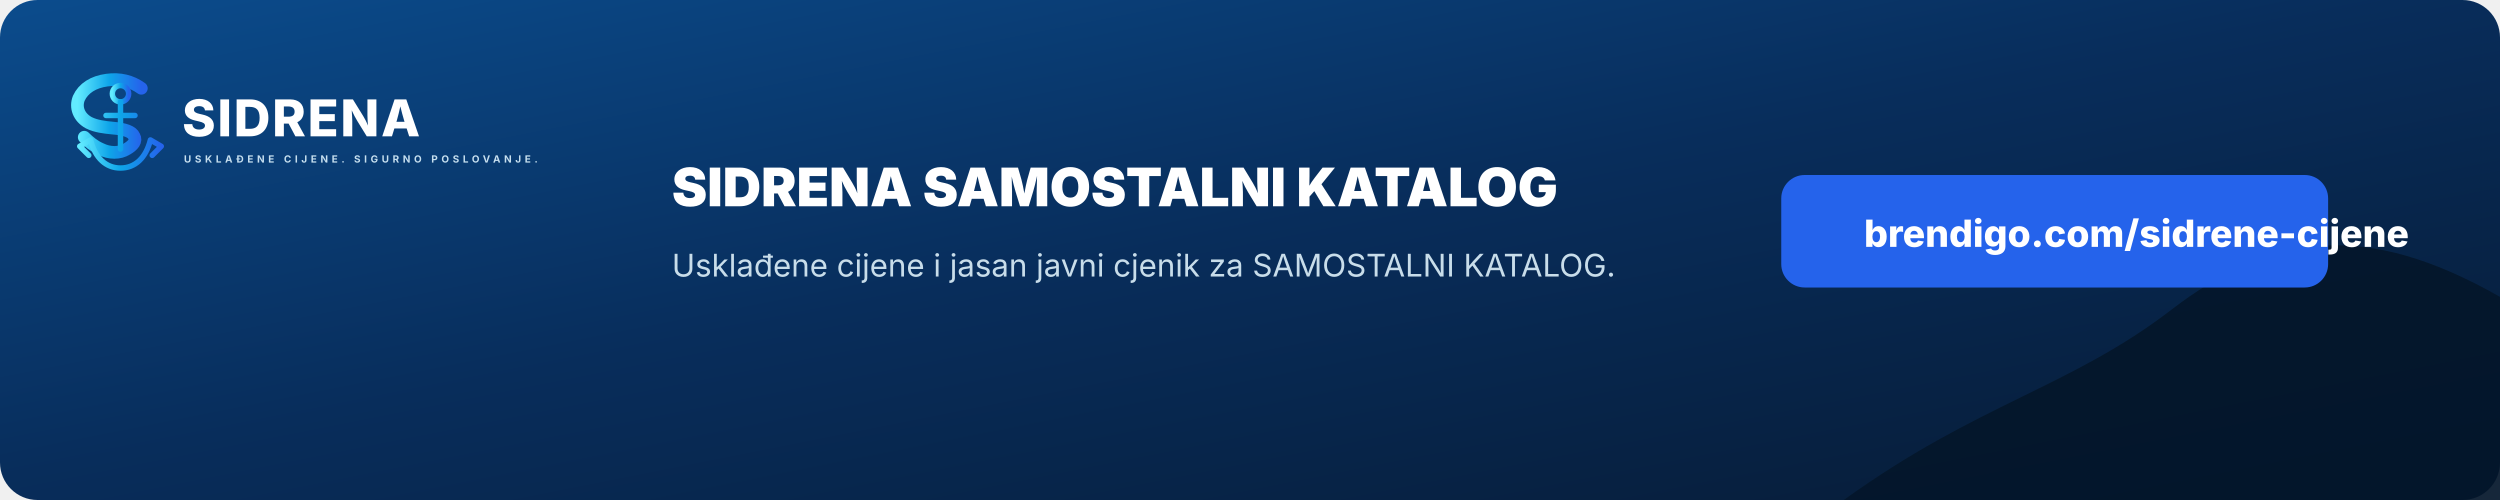
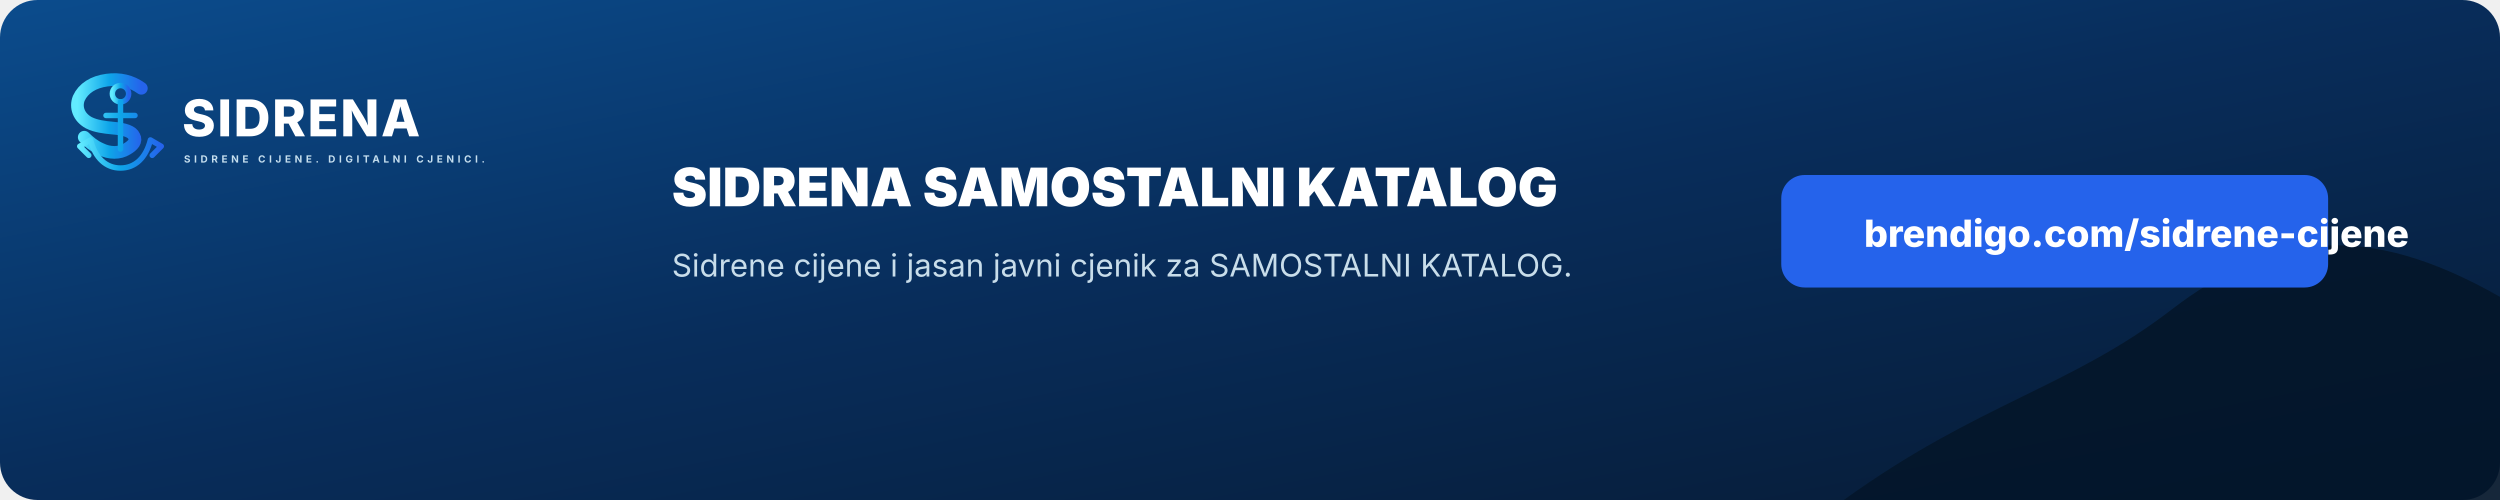
<svg xmlns="http://www.w3.org/2000/svg" viewBox="0 0 1600 320" role="img" aria-labelledby="t">
  <defs>
    <linearGradient id="sky" x1="0" y1="0" x2="1" y2="1">
      <stop stop-color="#0B4C8D" />
      <stop offset=".48" stop-color="#082D5B" />
      <stop offset="1" stop-color="#061A33" />
    </linearGradient>
    <linearGradient id="sea" x1="0" y1=".2" x2="0" y2="1">
      <stop stop-color="#0B5B98" />
      <stop offset="1" stop-color="#041B33" />
    </linearGradient>
    <linearGradient id="cyan" x1="0" y1="0" x2="1" y2="0">
      <stop stop-color="#62EBFF" />
      <stop offset=".5" stop-color="#0EA5E9" />
      <stop offset="1" stop-color="#2563EB" />
    </linearGradient>
    <radialGradient id="glow" cx=".78" cy=".22" r=".34">
      <stop stop-color="#A8F3FF" stop-opacity=".6" />
      <stop offset=".35" stop-color="#4CCBEA" stop-opacity=".14" />
      <stop offset="1" stop-color="#4CCBEA" stop-opacity="0" />
    </radialGradient>
  </defs>
  <rect width="1600" height="320" rx="24" fill="url(#sky)" />
  <path d="M1180 320c86-62 145-72 210-122 64-49 124-57 210-8v130z" fill="#03162A" opacity=".92" />
  <g transform="translate(40 42) scale(0.58)">
    <g fill="none" stroke="url(#cyan)" stroke-linecap="round" stroke-linejoin="round">
      <path d="M87 25c-11-8-24-11-38-9-15 2-26 9-31 20-4 10 0 21 11 27 8 4 17 5 27 6 13 1 21 4 23 9 3 5-1 10-8 14-8 5-19 5-29 0-7-3-13-8-18-13" stroke-width="14" />
      <circle cx="64" cy="31" r="9" stroke-width="6" />
      <path d="M64 40v52M48 55h32M31 82c5 20 17 31 33 31s28-11 33-31M31 82l-12 7 10 10m68-17 12 7-10 10" stroke-width="6" />
    </g>
    <text x="132" y="78" fill="#fff" font-family="Inter,Segoe UI,Arial,sans-serif" font-size="56" font-weight="800" letter-spacing="2">SIDRENA</text>
-     <text x="134" y="107" fill="#C6DFEF" font-family="Inter,Segoe UI,Arial,sans-serif" font-size="11" font-weight="700" letter-spacing="4">USKLAĐENE CIJENE. SIGURNO POSLOVANJE.</text>
+     <text x="134" y="107" fill="#C6DFEF" font-family="Inter,Segoe UI,Arial,sans-serif" font-size="11" font-weight="700" letter-spacing="4">SIDRENE CIJENE. DIGITALNI CJENICI.</text>
  </g>
  <text x="430" y="132" fill="#fff" font-family="Inter,Segoe UI,Arial,sans-serif" font-size="34" font-weight="850">SIDRENA SAMOSTALNI KATALOG</text>
-   <text x="430" y="177" fill="#C8DDEA" font-family="Inter,Segoe UI,Arial,sans-serif" font-size="20">Usklađene cijene i jasan javni cjenik za SAMOSTALNI KATALOG.</text>
+   <text x="430" y="177" fill="#C8DDEA" font-family="Inter,Segoe UI,Arial,sans-serif" font-size="20">Sidrene cijene i jasan javni cjenik za SAMOSTALNI KATALOG.</text>
  <rect x="1140" y="112" width="350" height="72" rx="15" fill="#2563EB" />
  <text x="1193" y="158" fill="#fff" font-family="Inter,Segoe UI,Arial,sans-serif" font-size="24" font-weight="800">brendigo.com/sidrene-cijene</text>
</svg>
